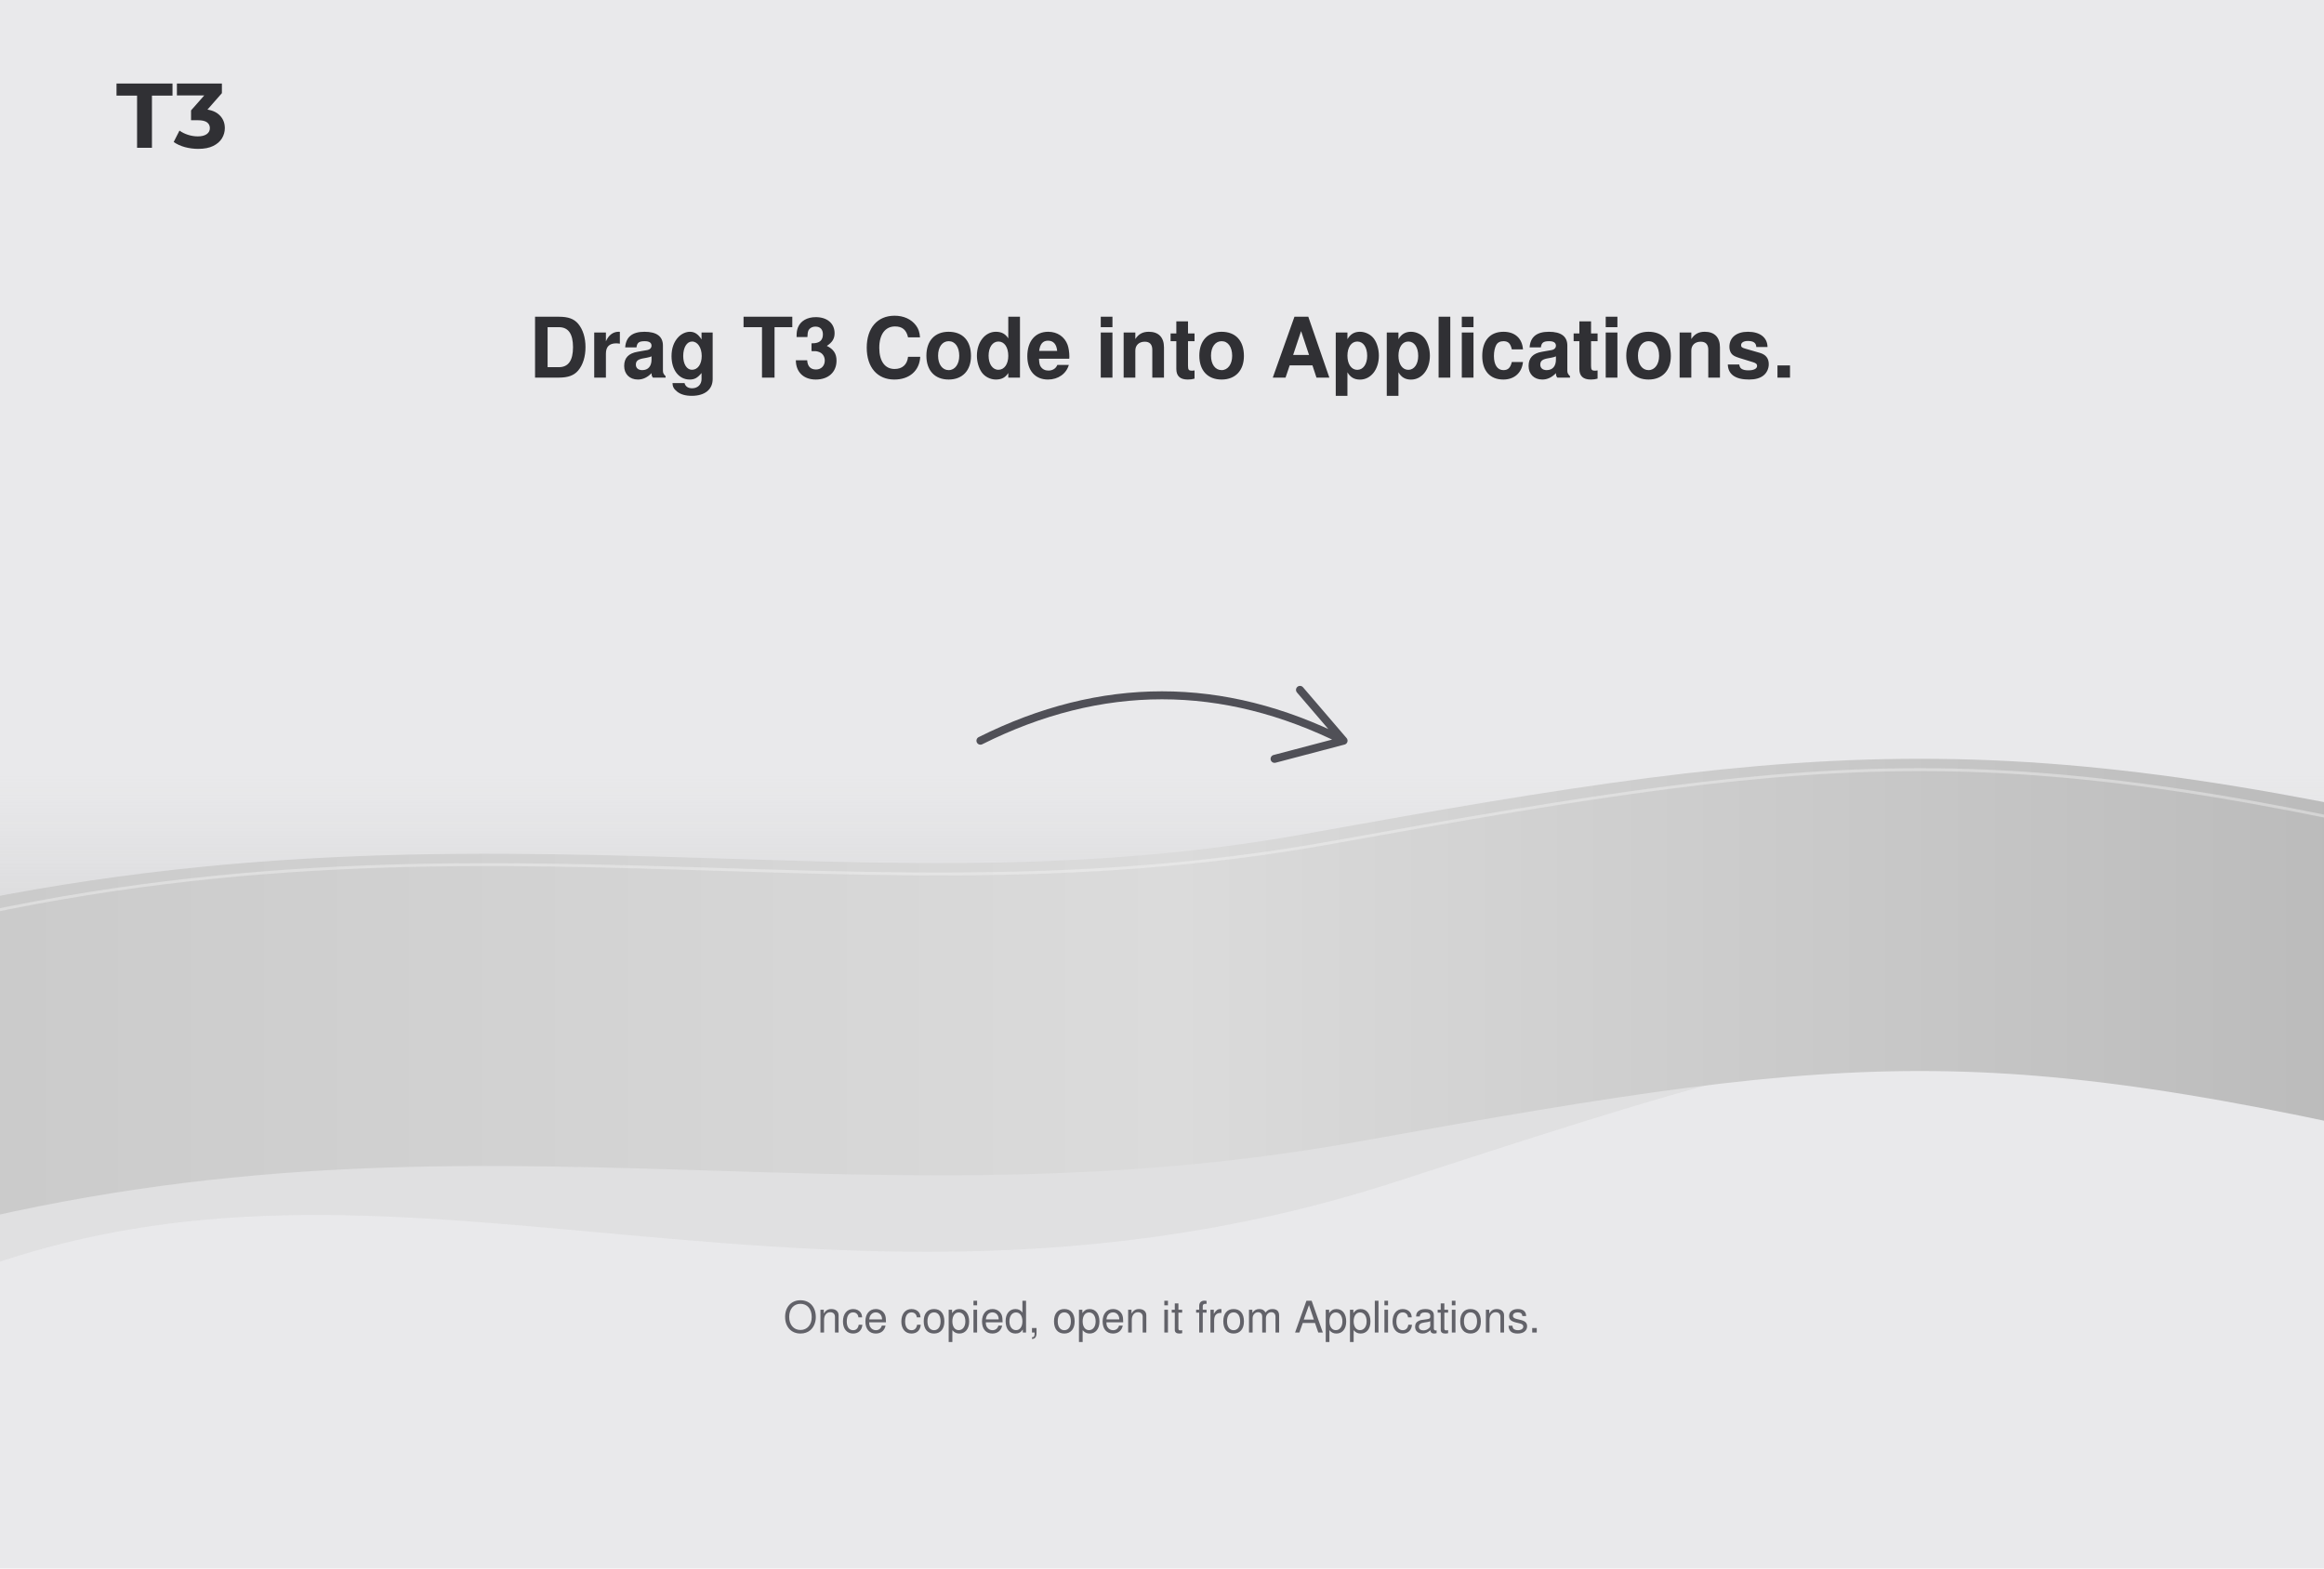
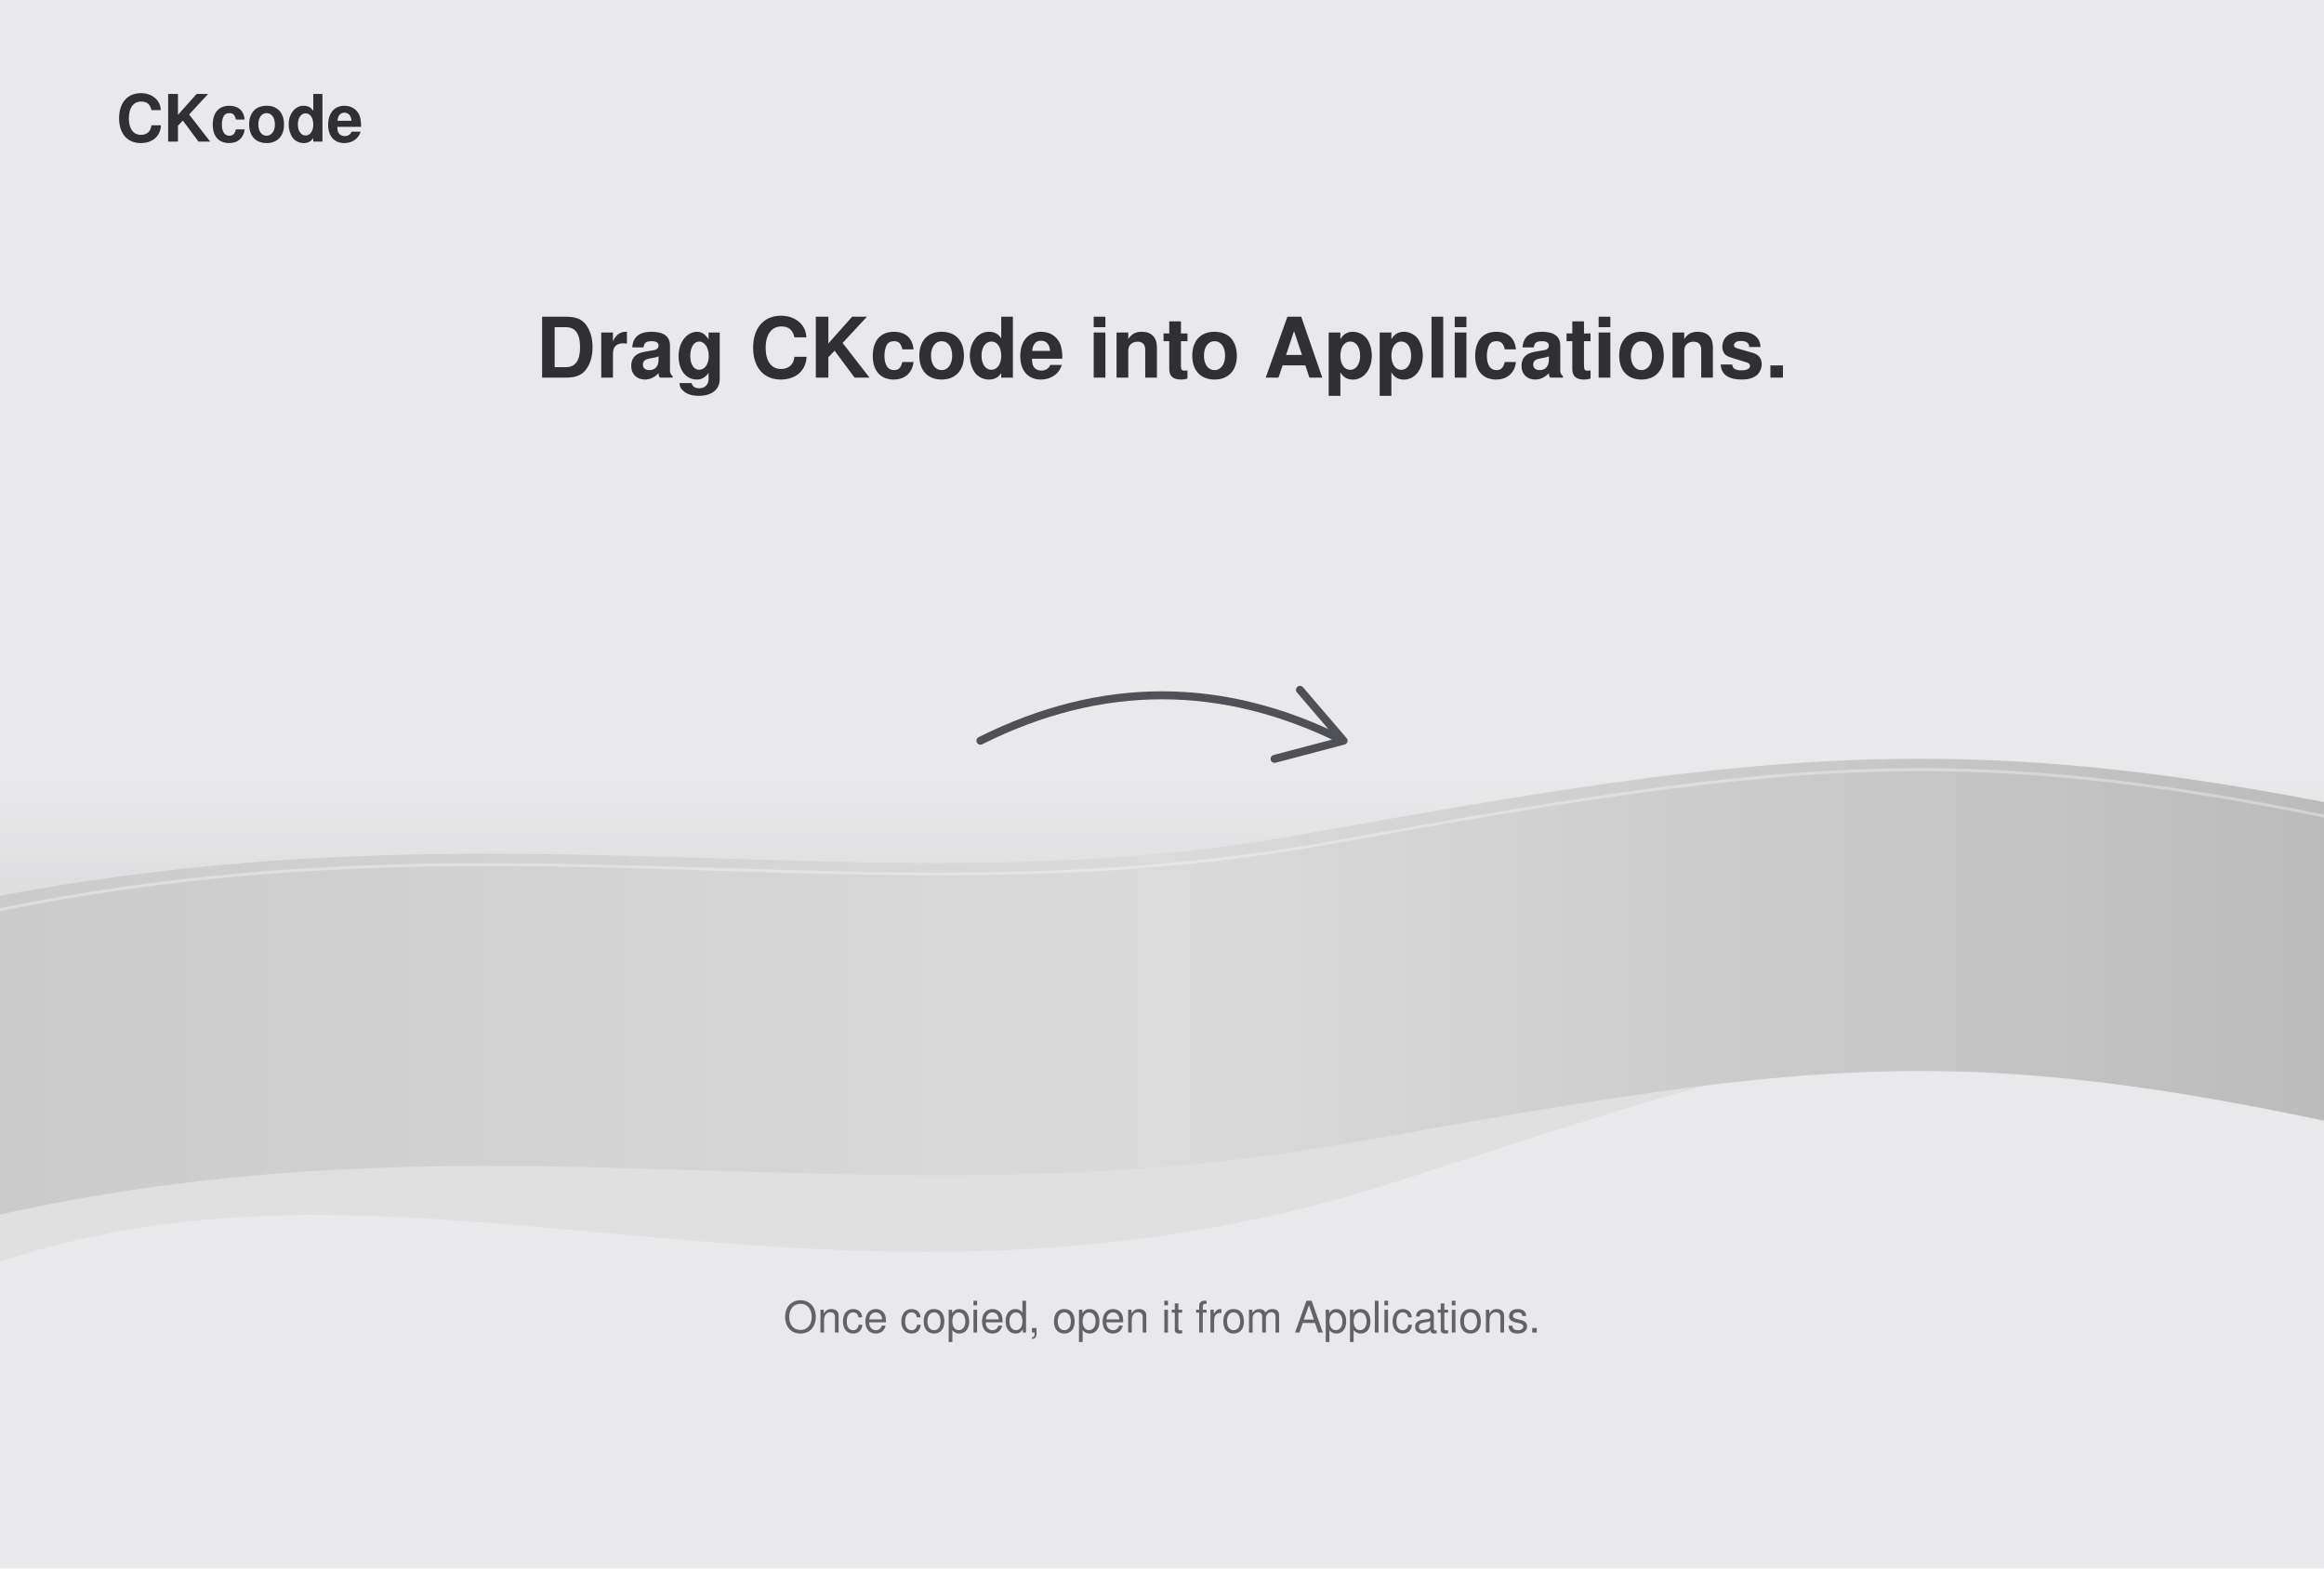
<svg xmlns="http://www.w3.org/2000/svg" width="1280" height="864" viewBox="0 0 640 432">
  <defs>
    <linearGradient id="veil" x1="0" y1="0" x2="0" y2="1">
      <stop stop-color="#B7B7B7" stop-opacity="0" />
      <stop offset=".55" stop-color="#A5A5A5" stop-opacity=".24" />
      <stop offset="1" stop-color="#D1D1D1" stop-opacity=".4" />
    </linearGradient>
    <linearGradient id="silk" x1="0" y1="0" x2="1" y2="0">
      <stop stop-color="#C8C8C8" />
      <stop offset=".5" stop-color="#DBDBDB" />
      <stop offset="1" stop-color="#B5B5B5" />
    </linearGradient>
  </defs>
  <rect width="640" height="432" fill="#E9E9EB" />
  <path d="M-60 293C95 220 214 304 362 256S559 191 707 257" stroke="url(#veil)" stroke-width="146" fill="none" opacity="1" stroke-linecap="round" stroke-linejoin="round" />
  <path d="M-60 306C113 252 223 298 367 272S553 242 707 280" stroke="url(#silk)" stroke-width="86" fill="none" opacity="1" stroke-linecap="round" stroke-linejoin="round" />
  <path d="M-60 266C113 212 223 258 367 232S553 202 707 240" stroke="#F5F5F5" stroke-width="0.8" fill="none" opacity="0.42" stroke-linecap="round" stroke-linejoin="round" />
-   <svg x="32" y="23" width="30" height="18" viewBox="15.531 37 94.394 56.96" fill="#303034">
-     <path d="M33.451 93V47.56H15.531V37H64.331V47.56H46.411V93H33.451ZM86.725 93.96C82.832 93.96 78.965 93.453 75.125 92.44C71.285 91.373 68.032 89.88 65.365 87.96L70.405 78.04C72.539 79.587 75.019 80.813 77.845 81.72C80.672 82.627 83.525 83.08 86.405 83.08C89.659 83.08 92.219 82.44 94.085 81.16C95.952 79.88 96.885 78.12 96.885 75.88C96.885 73.747 96.059 72.067 94.405 70.84C92.752 69.613 90.085 69 86.405 69H80.485V60.44L96.085 42.76L97.525 47.4H68.165V37H107.365V45.4L91.845 63.08L85.285 59.32H89.045C95.925 59.32 101.125 60.867 104.645 63.96C108.165 67.053 109.925 71.027 109.925 75.88C109.925 79.027 109.099 81.987 107.445 84.76C105.792 87.48 103.259 89.693 99.845 91.4C96.432 93.107 92.059 93.96 86.725 93.96Z" />
-   </svg>
-   <text x="320" y="104" fill="#303034" font-family="Helvetica" font-size="23" font-weight="700" text-anchor="middle">Drag T3 Code into Applications.</text>
+   <text x="32" y="39" fill="#303034" font-family="Helvetica" font-size="18" font-weight="700">CKcode</text>
+   <text x="320" y="104" fill="#303034" font-family="Helvetica" font-size="23" font-weight="700" text-anchor="middle">Drag CKcode into Applications.</text>
  <path d="M270 204Q320 179 370 204M358 190L370 204L351 209" stroke="#505057" stroke-width="2.2" fill="none" opacity="1" stroke-linecap="round" stroke-linejoin="round" />
  <text x="320" y="367" fill="#626269" font-family="Helvetica" font-size="12" font-weight="400" text-anchor="middle">Once copied, open it from Applications.</text>
</svg>
